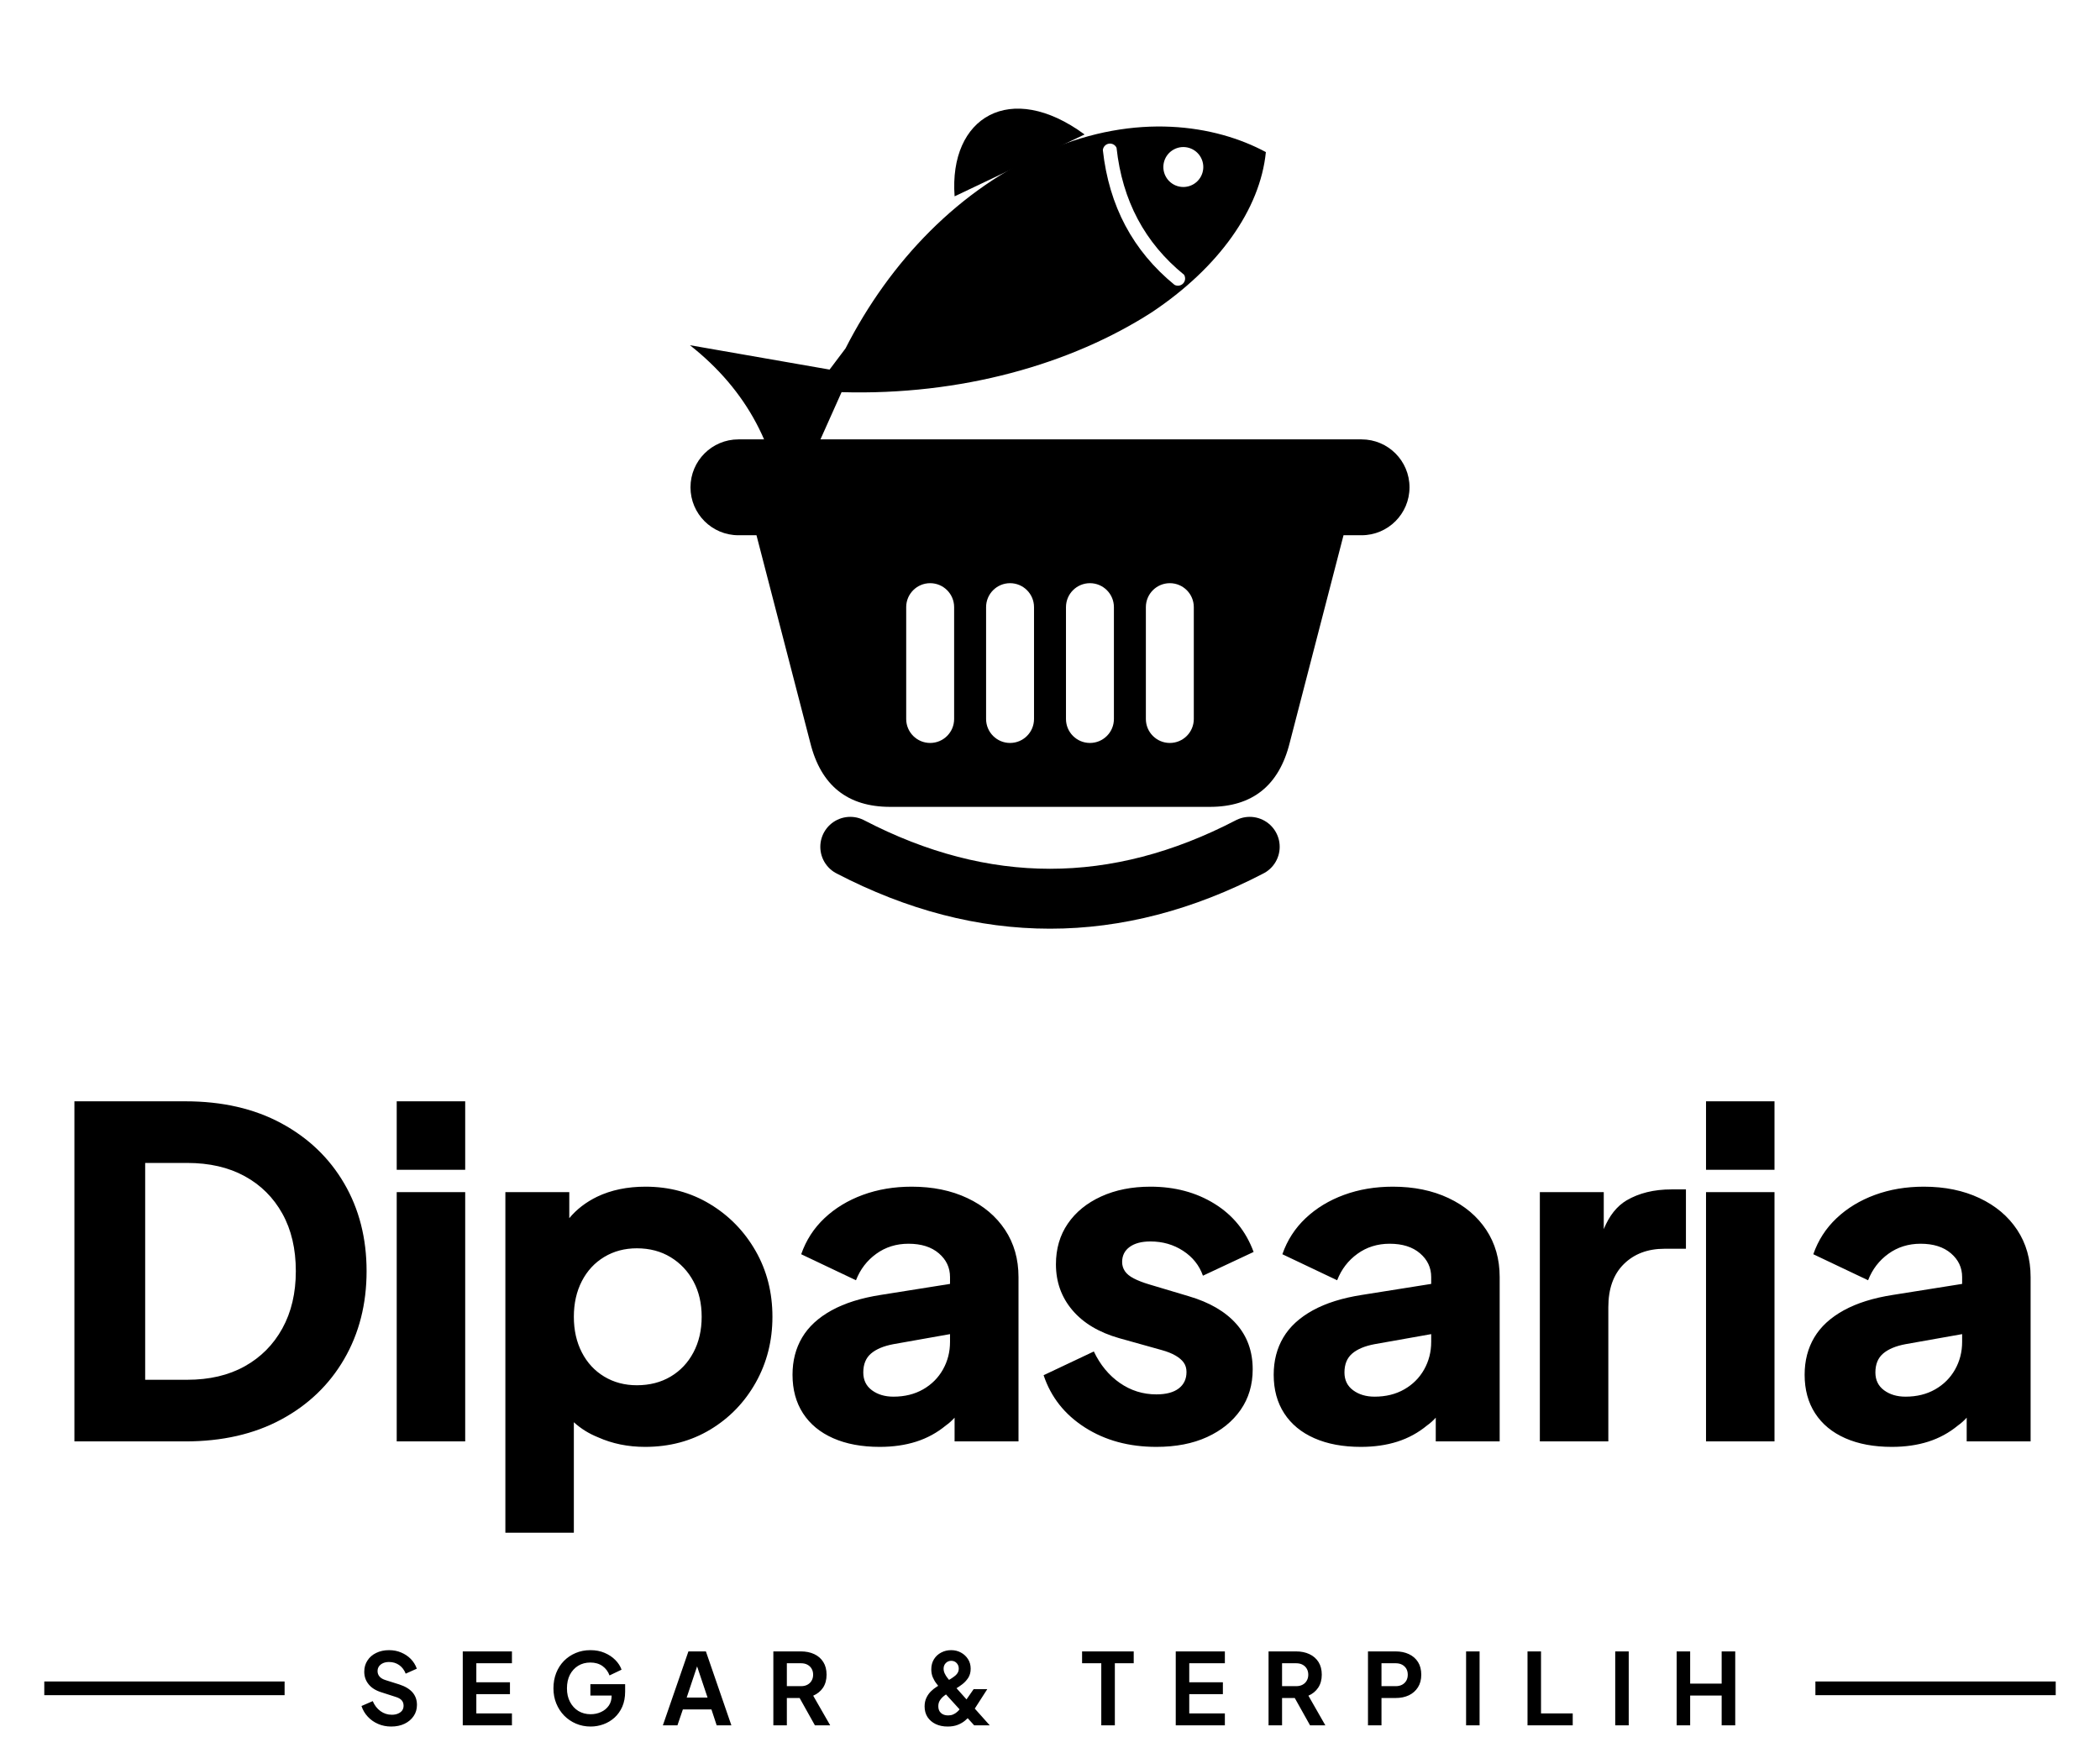
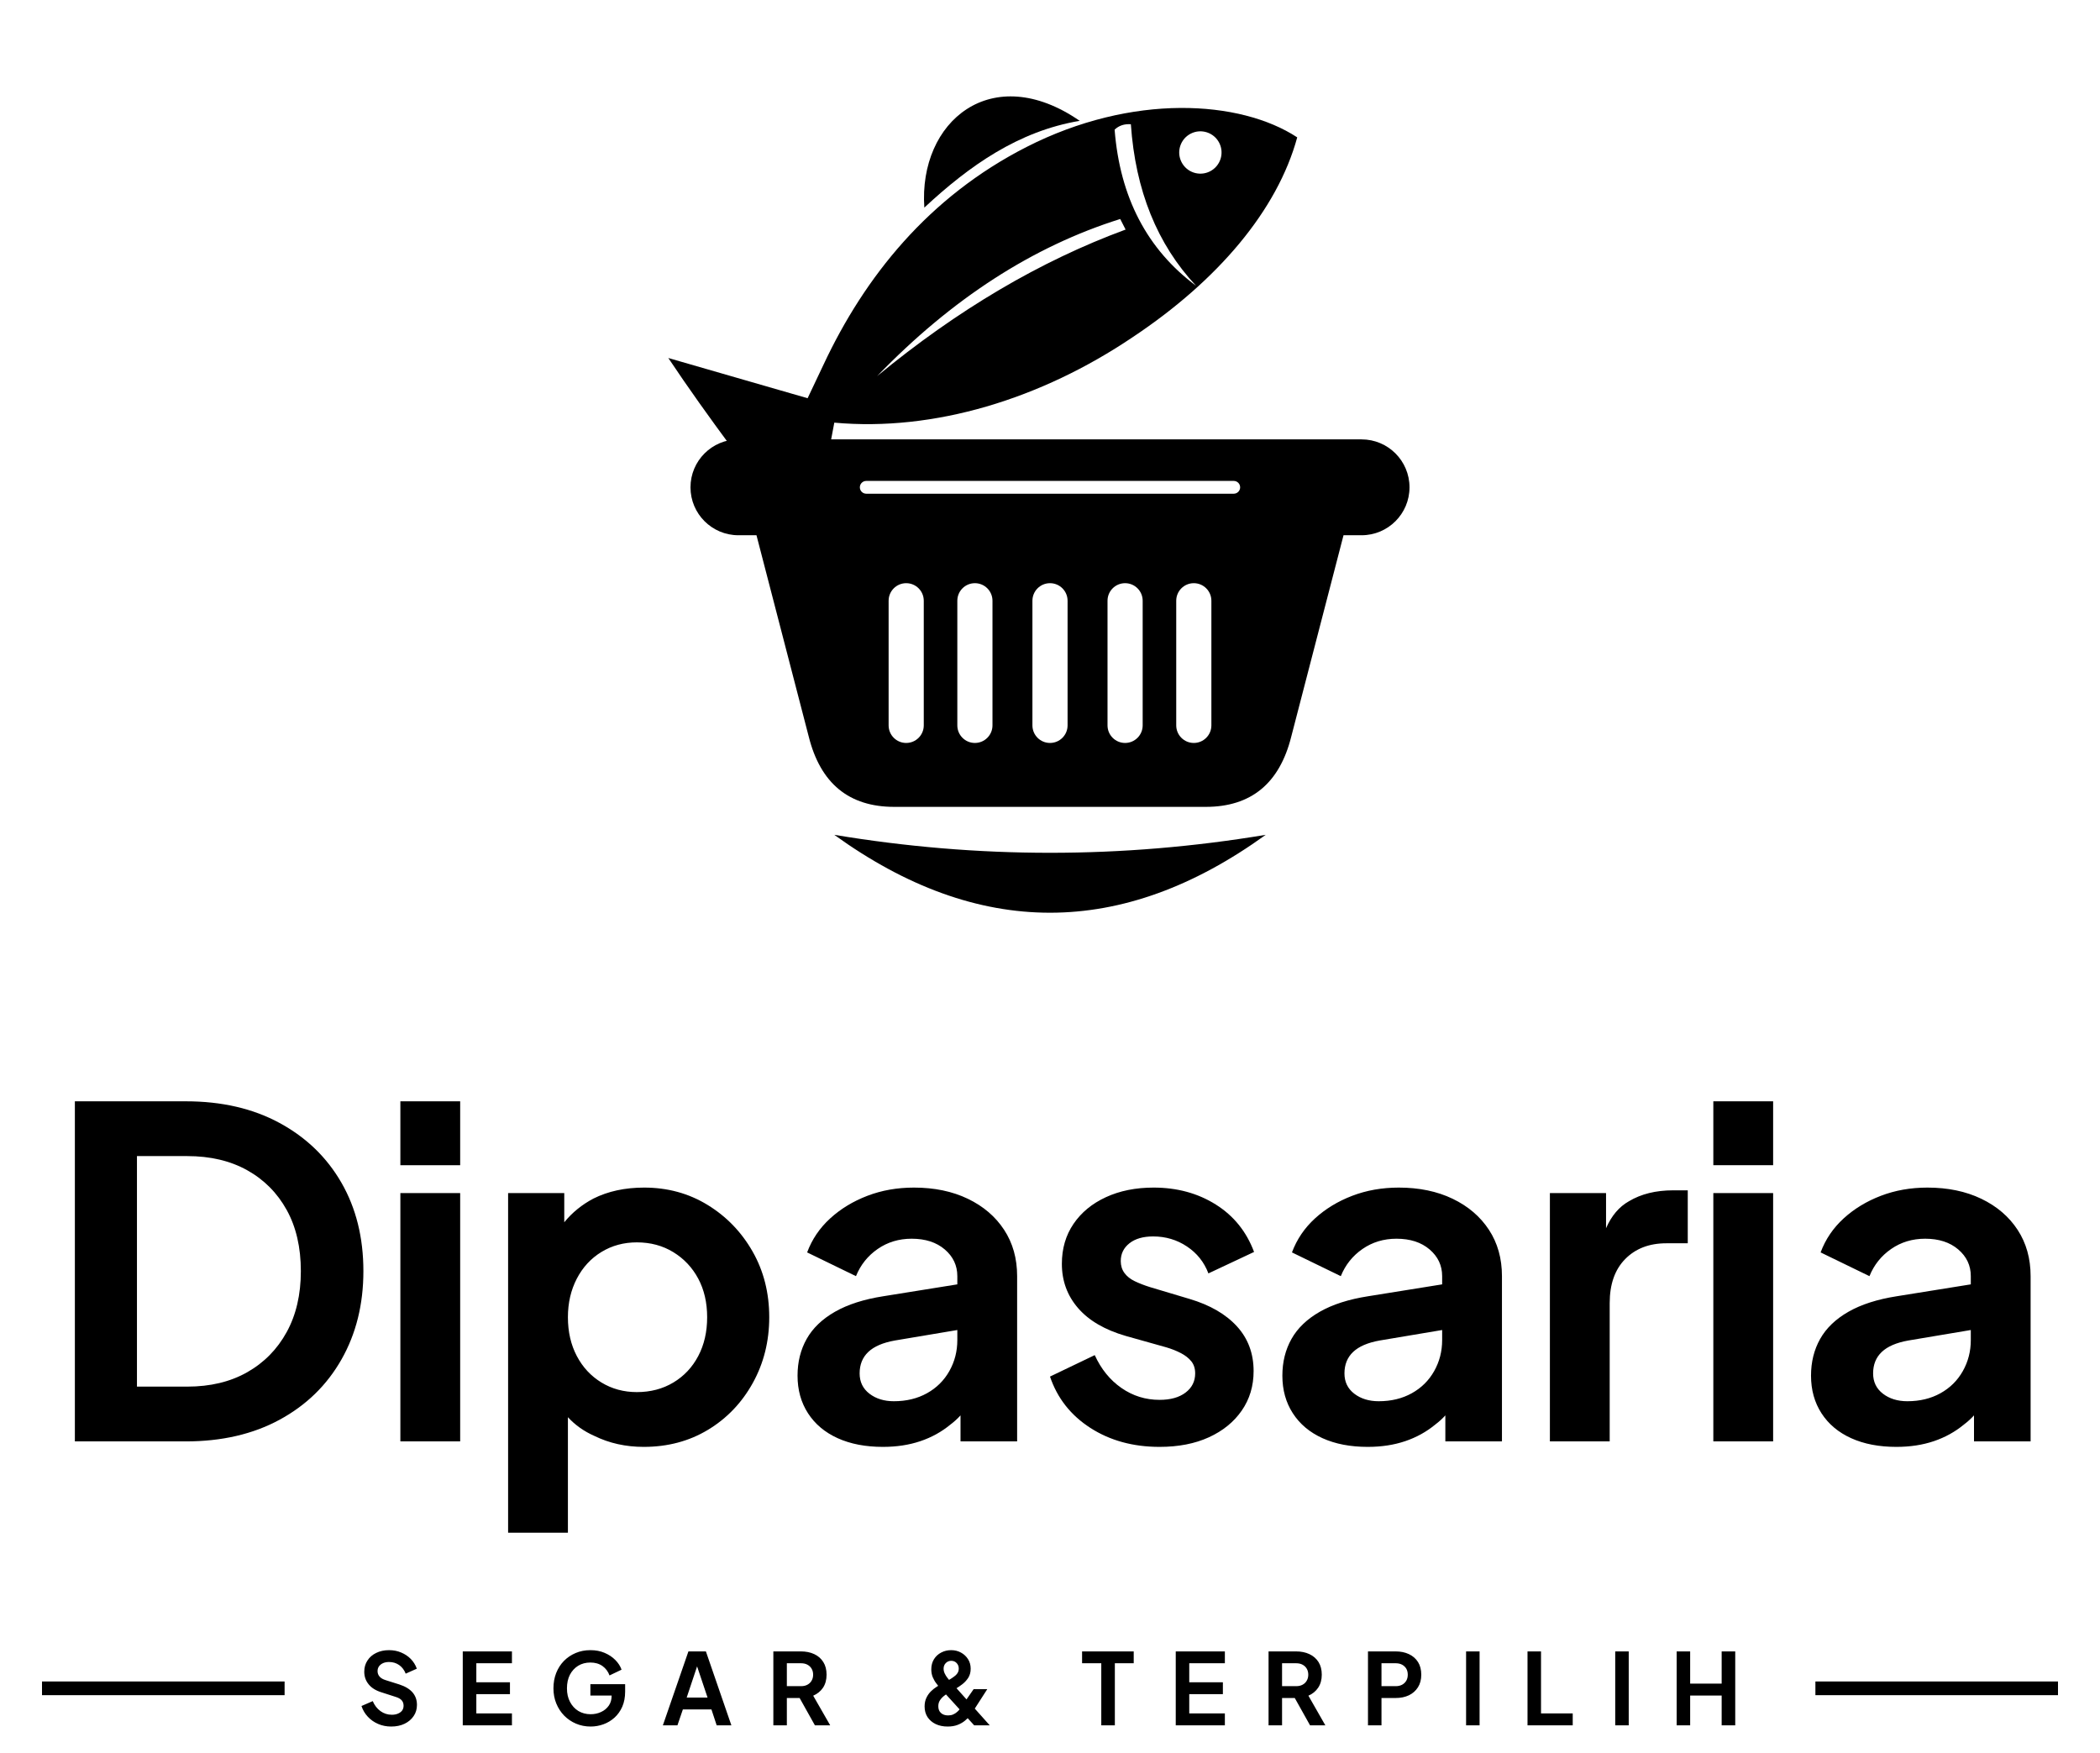
<svg xmlns="http://www.w3.org/2000/svg" viewBox="0 0 460 384" width="460" height="384">
  <g transform="translate(125 0) scale(1.75)">
-     <g transform="translate(57 35) rotate(-28)" fill="#000000">
-       <path fill-rule="evenodd" d="M34 0C30 -6 22 -12 10 -13C-2 -14 -14 -10 -24 -3L-27 -1.6L-41 -12.5Q-35.5 0 -41 12.5L-27 1.6C-14 9 0 12 12 11C22 10 30 6 34 0ZM16.1 -9.8Q12.2 0 16.1 9.3A0.9 0.9 0 0 0 17.75 8.75Q14.05 0 17.75 -9.25A0.9 0.9 0 0 0 16.1 -9.8ZM26.5 -3.2A2.5 2.5 0 1 0 21.5 -3.2A2.5 2.5 0 1 0 26.5 -3.2Z" />
-       <path d="M-3 -13.4C1 -22.5 10 -23 15 -12.6Z" />
+     <g transform="translate(56 35) rotate(-27) scale(1.06)" fill="#000000">
+       <path fill-rule="evenodd" d="M37 0C33 -7 22 -13.5 8 -13.5C-5 -13.5 -16 -8.5 -25 -1.5L-28.5 1.2L-41 -10.5C-40 -2 -38.5 6 -36.5 17.5L-27 5.2C-17 11.5 -4 13.8 9 12.2C21 10.8 31 6.6 37 0ZM18.2 -10.6Q13.6 0.5 18.4 10.2Q15.6 0.5 20.2 -10.3Q19.2 -10.9 18.2 -10.6ZM14 -0.9Q-2 -3.6 -20 2.6Q-2 -1.4 14 0.5ZM28.5 -3.6A2.5 2.5 0 1 0 23.5 -3.6A2.5 2.5 0 1 0 28.5 -3.6Z" />
+       <path d="M-6 -12.6C-2 -22 9 -24.5 15 -13.4C8 -15.6 1 -14.6 -6 -12.6Z" />
    </g>
-     <path fill-rule="evenodd" fill="#000000" d="M21 55H99A6 6 0 0 1 99 67H96.74L90 93Q88 101 80 101H40Q32 101 30 93L23.26 67H21A6 6 0 0 1 21 55ZM45 73A3 3 0 0 1 48 76V90A3 3 0 0 1 42 90V76A3 3 0 0 1 45 73ZM55 73A3 3 0 0 1 58 76V90A3 3 0 0 1 52 90V76A3 3 0 0 1 55 73ZM65 73A3 3 0 0 1 68 76V90A3 3 0 0 1 62 90V76A3 3 0 0 1 65 73ZM75 73A3 3 0 0 1 78 76V90A3 3 0 0 1 72 90V76A3 3 0 0 1 75 73Z" />
-     <path d="M35 106Q60 119 85 106" fill="none" stroke="#000000" stroke-width="7.5" stroke-linecap="round" />
+     <path fill-rule="evenodd" fill="#000000" d="M21 55H99A6 6 0 0 1 99 67H96.74L90.2 92.2Q88 101 79.5 101H40.5Q32 101 29.8 92.2L23.26 67H21A6 6 0 0 1 21 55ZM42 73A2.2 2.2 0 0 1 44.2 75.2V90.8A2.2 2.2 0 0 1 39.8 90.8V75.2A2.2 2.2 0 0 1 42 73ZM50.6 73A2.2 2.2 0 0 1 52.8 75.2V90.8A2.2 2.2 0 0 1 48.4 90.8V75.2A2.2 2.2 0 0 1 50.6 73ZM60 73A2.2 2.2 0 0 1 62.2 75.2V90.8A2.2 2.2 0 0 1 57.8 90.8V75.2A2.2 2.2 0 0 1 60 73ZM69.4 73A2.2 2.2 0 0 1 71.6 75.2V90.8A2.2 2.2 0 0 1 67.2 90.8V75.2A2.2 2.2 0 0 1 69.4 73ZM78 73A2.2 2.2 0 0 1 80.2 75.2V90.8A2.2 2.2 0 0 1 75.8 90.8V75.2A2.2 2.2 0 0 1 78 73ZM37 60.2H83A0.8 0.8 0 0 1 83 61.8H37A0.8 0.8 0 0 1 37 60.2Z" />
+     <path fill="#000000" d="M33 104.5Q60 124 87 104.5Q60 109 33 104.5Z" />
  </g>
-   <g transform="translate(9.7 315.75)">
-     <path fill="#000000" d="M30.90 0L6.60 0L6.60-74.50L30.90-74.50Q43-74.50 51.90-69.70Q60.80-64.90 65.70-56.50Q70.60-48.10 70.60-37.30L70.60-37.30Q70.60-26.50 65.70-18.05Q60.80-9.60 51.90-4.80Q43 0 30.90 0L30.90 0ZM22.10-61L22.10-13.50L31.30-13.50Q38.60-13.50 43.90-16.45Q49.20-19.40 52.15-24.75Q55.10-30.10 55.10-37.30L55.10-37.30Q55.10-44.60 52.15-49.90Q49.20-55.20 43.90-58.10Q38.60-61 31.30-61L31.30-61L22.10-61ZM92.20 0L77.20 0L77.20-54.60L92.20-54.60L92.20 0ZM92.20-59.50L77.20-59.50L77.20-74.50L92.20-74.50L92.20-59.50ZM116 20L101 20L101-54.60L115-54.60L115-48.90Q117.40-51.80 121.10-53.60L121.10-53.60Q125.70-55.80 131.70-55.80L131.70-55.80Q139.50-55.80 145.80-52Q152.10-48.20 155.80-41.75Q159.50-35.30 159.50-27.30L159.50-27.30Q159.50-19.40 155.85-12.90Q152.20-6.40 145.90-2.60Q139.60 1.20 131.60 1.20L131.60 1.20Q126 1.20 121.30-0.90L121.30-0.90Q118.30-2.10 116-4.20L116-4.20L116 20ZM129.80-12.30L129.80-12.30Q134-12.30 137.20-14.20Q140.40-16.10 142.20-19.50Q144-22.90 144-27.30Q144-31.70 142.20-35.05Q140.40-38.40 137.20-40.35Q134-42.30 129.80-42.30L129.80-42.30Q125.80-42.30 122.65-40.40Q119.50-38.50 117.75-35.10Q116-31.70 116-27.30Q116-22.90 117.75-19.50Q119.50-16.10 122.65-14.20Q125.80-12.30 129.80-12.30ZM183 1.20L183 1.20Q177.10 1.20 172.80-0.70Q168.50-2.60 166.20-6.15Q163.90-9.70 163.90-14.60L163.90-14.60Q163.90-19.20 166-22.75Q168.10-26.30 172.45-28.70Q176.80-31.10 183.30-32.10L183.30-32.10L198.40-34.50L198.40-36Q198.40-39.10 195.95-41.20Q193.50-43.30 189.30-43.30L189.30-43.30Q185.30-43.30 182.25-41.10Q179.20-38.90 177.80-35.30L177.80-35.30L165.80-41Q167.40-45.60 170.90-48.90Q174.40-52.20 179.30-54Q184.20-55.80 190-55.80L190-55.80Q196.90-55.80 202.20-53.30Q207.50-50.80 210.45-46.35Q213.40-41.90 213.40-36L213.40-36L213.40 0L199.40 0L199.40-5.20Q198.50-4.20 197.50-3.50L197.50-3.50Q194.60-1.10 191 0.05Q187.40 1.20 183 1.20ZM198.40-21.80L198.40-23.50L186-21.30Q182.80-20.70 181.10-19.25Q179.40-17.80 179.40-15.10L179.40-15.10Q179.40-12.60 181.30-11.20Q183.20-9.80 186-9.80L186-9.80Q189.70-9.80 192.50-11.40Q195.30-13 196.85-15.75Q198.40-18.50 198.40-21.80L198.40-21.80Z" />
-     <path fill="#000000" d="M243.60 1.20L243.60 1.20Q234.60 1.20 227.95-3.05Q221.30-7.30 218.90-14.50L218.90-14.50L229.90-19.70Q232-15.30 235.60-12.80Q239.20-10.30 243.60-10.30L243.60-10.30Q246.80-10.30 248.50-11.60Q250.20-12.90 250.20-15.20L250.20-15.20Q250.20-16.40 249.60-17.25Q249-18.10 247.80-18.80Q246.60-19.50 244.80-20L244.80-20L235.50-22.60Q228.80-24.50 225.20-28.75Q221.60-33 221.60-38.80L221.60-38.80Q221.60-43.90 224.20-47.70Q226.80-51.50 231.50-53.65Q236.20-55.80 242.30-55.80L242.30-55.80Q250.30-55.80 256.35-52.05Q262.40-48.30 264.90-41.50L264.90-41.50L253.80-36.30Q252.60-39.70 249.45-41.75Q246.30-43.80 242.30-43.80L242.30-43.80Q239.40-43.80 237.75-42.60Q236.10-41.40 236.10-39.30L236.10-39.30Q236.10-38.20 236.70-37.30Q237.30-36.40 238.65-35.70Q240-35 242-34.40L242-34.40L250.70-31.80Q257.50-29.80 261.10-25.75Q264.70-21.70 264.70-15.80L264.70-15.80Q264.70-10.70 262.05-6.90Q259.40-3.10 254.70-0.95Q250 1.20 243.60 1.20ZM288.40 1.20L288.40 1.20Q282.50 1.20 278.20-0.70Q273.90-2.60 271.60-6.15Q269.30-9.70 269.30-14.60L269.30-14.60Q269.30-19.20 271.40-22.75Q273.50-26.30 277.85-28.70Q282.20-31.10 288.70-32.10L288.70-32.10L303.80-34.50L303.80-36Q303.80-39.10 301.35-41.20Q298.90-43.30 294.70-43.30L294.70-43.30Q290.70-43.30 287.65-41.10Q284.60-38.90 283.20-35.30L283.20-35.30L271.20-41Q272.80-45.60 276.30-48.90Q279.80-52.20 284.70-54Q289.60-55.80 295.40-55.80L295.40-55.80Q302.30-55.80 307.60-53.30Q312.90-50.80 315.85-46.35Q318.80-41.90 318.80-36L318.80-36L318.80 0L304.80 0L304.80-5.20Q303.90-4.20 302.90-3.50L302.90-3.50Q300-1.10 296.40 0.05Q292.80 1.20 288.40 1.20ZM303.80-21.80L303.80-23.50L291.40-21.30Q288.20-20.70 286.50-19.25Q284.80-17.80 284.80-15.10L284.80-15.10Q284.80-12.60 286.70-11.20Q288.60-9.80 291.40-9.80L291.40-9.80Q295.10-9.80 297.90-11.40Q300.70-13 302.25-15.75Q303.80-18.50 303.80-21.80L303.80-21.80ZM342.60 0L327.60 0L327.60-54.60L341.60-54.60L341.60-46.50Q343.40-50.90 346.60-52.80L346.60-52.80Q350.70-55.20 356.40-55.20L356.40-55.20L359.60-55.20L359.60-42.20L354.90-42.20Q349.40-42.20 346-38.85Q342.60-35.50 342.60-29.40L342.60-29.40L342.60 0ZM379 0L364 0L364-54.60L379-54.60L379 0ZM379-59.50L364-59.50L364-74.50L379-74.50L379-59.50ZM404.70 1.20L404.70 1.20Q398.80 1.20 394.50-0.70Q390.20-2.60 387.90-6.15Q385.60-9.70 385.60-14.60L385.60-14.60Q385.60-19.20 387.70-22.75Q389.80-26.30 394.15-28.70Q398.50-31.10 405-32.10L405-32.10L420.10-34.50L420.10-36Q420.10-39.10 417.65-41.20Q415.20-43.30 411-43.30L411-43.30Q407-43.30 403.95-41.10Q400.90-38.90 399.50-35.30L399.50-35.30L387.50-41Q389.10-45.60 392.60-48.90Q396.10-52.20 401-54Q405.90-55.80 411.70-55.80L411.70-55.80Q418.60-55.80 423.90-53.30Q429.20-50.80 432.15-46.35Q435.10-41.90 435.10-36L435.10-36L435.10 0L421.10 0L421.10-5.20Q420.20-4.20 419.20-3.50L419.20-3.50Q416.30-1.10 412.70 0.05Q409.10 1.20 404.70 1.20ZM420.10-21.80L420.10-23.50L407.70-21.30Q404.50-20.70 402.80-19.25Q401.10-17.80 401.10-15.10L401.10-15.10Q401.10-12.60 403-11.20Q404.90-9.80 407.70-9.80L407.70-9.80Q411.40-9.80 414.20-11.40Q417-13 418.55-15.75Q420.10-18.50 420.10-21.80L420.10-21.80Z" />
+   <g transform="translate(9.2 315.75)">
+     <path fill="#000000" d="M31.50 0L7.20 0L7.20-74.50L31.50-74.50Q43.30-74.50 52.05-69.75Q60.80-65 65.60-56.65Q70.40-48.30 70.40-37.30L70.40-37.30Q70.40-26.40 65.60-17.95Q60.80-9.50 52.05-4.75Q43.30 0 31.50 0L31.50 0ZM20.80-62.50L20.80-12L31.80-12Q39.40-12 44.95-15.15Q50.50-18.30 53.60-23.95Q56.70-29.60 56.70-37.30L56.70-37.30Q56.70-45.10 53.60-50.70Q50.50-56.30 44.95-59.40Q39.40-62.50 31.80-62.50L31.80-62.50L20.80-62.50ZM91.60 0L78.50 0L78.50-54.40L91.60-54.40L91.60 0ZM115.20 20L102.10 20L102.10-54.40L114.40-54.40L114.40-48Q117-51.20 120.80-53.20L120.80-53.20Q125.60-55.60 131.90-55.60L131.90-55.60Q139.60-55.60 145.80-51.80Q152-48 155.65-41.60Q159.30-35.20 159.30-27.20L159.30-27.20Q159.30-19.30 155.70-12.80Q152.10-6.30 145.90-2.55Q139.70 1.20 131.80 1.20L131.80 1.20Q125.90 1.20 121-1.20L121-1.20Q117.60-2.70 115.20-5.30L115.20-5.30L115.20 20ZM130.30-10.80L130.30-10.80Q134.80-10.80 138.30-12.90Q141.80-15 143.75-18.70Q145.70-22.40 145.70-27.20Q145.70-32 143.75-35.65Q141.80-39.30 138.30-41.45Q134.80-43.60 130.30-43.60L130.30-43.60Q126-43.60 122.55-41.50Q119.10-39.40 117.15-35.65Q115.20-31.90 115.20-27.20L115.20-27.20Q115.20-22.40 117.15-18.70Q119.10-15 122.55-12.90Q126-10.80 130.30-10.80ZM184.20 1.20L184.20 1.20Q178.50 1.20 174.30-0.70Q170.10-2.60 167.80-6.15Q165.50-9.70 165.50-14.40L165.50-14.40Q165.50-18.90 167.50-22.45Q169.50-26 173.70-28.40Q177.90-30.80 184.30-31.80L184.30-31.80L200.50-34.40L200.50-36.20Q200.50-39.70 197.75-42.05Q195.00-44.40 190.50-44.40L190.50-44.40Q186.30-44.40 183.05-42.15Q179.80-39.90 178.30-36.20L178.30-36.20L167.60-41.40Q169.20-45.70 172.65-48.85Q176.10-52 180.80-53.80Q185.50-55.60 191.00-55.60L191.00-55.60Q197.70-55.60 202.80-53.15Q207.90-50.70 210.75-46.35Q213.60-42 213.60-36.20L213.60-36.20L213.60 0L201.20 0L201.20-5.70Q200.20-4.60 199.00-3.70L199.00-3.70Q196.10-1.30 192.40-0.05Q188.70 1.20 184.20 1.20ZM200.50-22.20L200.50-24.40L186.80-22.10Q182.90-21.40 181.00-19.60Q179.10-17.80 179.10-14.90L179.10-14.90Q179.10-12.10 181.25-10.45Q183.40-8.80 186.60-8.80L186.60-8.80Q190.70-8.80 193.85-10.55Q197.00-12.30 198.75-15.40Q200.50-18.50 200.50-22.20L200.50-22.20Z" />
+     <path fill="#000000" d="M91.60-60.50L78.50-60.50L78.50-74.50L91.60-74.50L91.60-60.50Z" />
+     <path fill="#000000" d="M244.80 1.20L244.80 1.20Q236.10 1.20 229.65-2.95Q223.20-7.10 220.80-14.20L220.80-14.20L230.60-18.90Q232.70-14.30 236.45-11.70Q240.20-9.10 244.80-9.10L244.80-9.10Q248.40-9.10 250.50-10.70Q252.60-12.30 252.60-14.90L252.60-14.90Q252.60-16.50 251.75-17.55Q250.90-18.60 249.45-19.35Q248.00-20.10 246.30-20.60L246.30-20.60L237.40-23.10Q230.50-25.10 226.95-29.20Q223.40-33.30 223.40-38.90L223.40-38.90Q223.40-43.90 225.95-47.65Q228.50-51.40 233.05-53.50Q237.60-55.60 243.50-55.60L243.50-55.60Q251.20-55.60 257.10-51.90Q263-48.20 265.50-41.50L265.50-41.50L255.50-36.80Q254.10-40.50 250.80-42.70Q247.50-44.90 243.40-44.90L243.40-44.90Q240.10-44.90 238.20-43.40Q236.30-41.90 236.30-39.50L236.30-39.50Q236.30-38 237.10-36.90Q237.90-35.80 239.35-35.10Q240.80-34.40 242.70-33.80L242.70-33.80L251.40-31.20Q258.10-29.20 261.75-25.20Q265.40-21.20 265.40-15.40L265.40-15.40Q265.40-10.50 262.80-6.75Q260.20-3 255.60-0.90Q251.00 1.20 244.80 1.20ZM290.40 1.20L290.40 1.20Q284.70 1.20 280.50-0.70Q276.30-2.60 274-6.15Q271.70-9.70 271.70-14.40L271.70-14.40Q271.70-18.90 273.70-22.45Q275.70-26 279.90-28.40Q284.10-30.80 290.50-31.80L290.50-31.80L306.70-34.40L306.70-36.20Q306.70-39.70 303.95-42.05Q301.20-44.40 296.70-44.40L296.70-44.40Q292.50-44.40 289.25-42.15Q286-39.90 284.50-36.20L284.50-36.20L273.80-41.40Q275.40-45.70 278.85-48.85Q282.30-52 287-53.80Q291.70-55.60 297.20-55.60L297.20-55.60Q303.90-55.60 309-53.15Q314.10-50.70 316.95-46.35Q319.80-42 319.80-36.20L319.80-36.20L319.80 0L307.40 0L307.40-5.70Q306.40-4.60 305.20-3.70L305.20-3.70Q302.30-1.30 298.60-0.05Q294.90 1.20 290.40 1.20ZM306.70-22.20L306.70-24.40L293-22.10Q289.10-21.40 287.20-19.60Q285.30-17.80 285.30-14.90L285.30-14.90Q285.30-12.10 287.45-10.45Q289.60-8.80 292.80-8.80L292.80-8.80Q296.90-8.80 300.05-10.55Q303.20-12.30 304.95-15.40Q306.70-18.50 306.70-22.20L306.70-22.20ZM343.40 0L330.30 0L330.30-54.40L342.60-54.40L342.60-46.70Q344.40-50.80 347.60-52.60L347.60-52.60Q351.60-55 357.30-55L357.30-55L360.50-55L360.50-43.40L355.80-43.40Q350.20-43.40 346.80-39.95Q343.40-36.50 343.40-30.30L343.40-30.30L343.40 0ZM379.20 0L366.10 0L366.10-54.40L379.20-54.40L379.20 0ZM379.20-60.50L366.10-60.50L366.10-74.50L379.20-74.50L379.20-60.50ZM406.20 1.20L406.20 1.20Q400.50 1.20 396.30-0.70Q392.10-2.60 389.80-6.15Q387.50-9.70 387.50-14.40L387.50-14.40Q387.50-18.90 389.50-22.45Q391.50-26 395.70-28.40Q399.90-30.80 406.30-31.80L406.30-31.80L422.50-34.40L422.50-36.20Q422.50-39.70 419.75-42.05Q417-44.40 412.50-44.40L412.50-44.40Q408.30-44.40 405.05-42.15Q401.80-39.90 400.30-36.20L400.30-36.20L389.60-41.40Q391.20-45.70 394.65-48.85Q398.10-52 402.80-53.80Q407.50-55.60 413-55.60L413-55.60Q419.70-55.60 424.80-53.15Q429.90-50.70 432.75-46.35Q435.60-42 435.60-36.20L435.60-36.20L435.60 0L423.20 0L423.20-5.70Q422.20-4.60 421-3.70L421-3.70Q418.10-1.30 414.40-0.05Q410.70 1.20 406.20 1.20ZM422.50-22.20L422.50-24.40L408.80-22.10Q404.90-21.40 403-19.60Q401.10-17.80 401.10-14.90L401.10-14.90Q401.10-12.10 403.25-10.45Q405.40-8.80 408.60-8.80L408.60-8.80Q412.70-8.80 415.85-10.55Q419-12.30 420.75-15.40Q422.50-18.50 422.50-22.20L422.50-22.20Z" />
  </g>
-   <rect x="9.7" y="368.34" width="52.64" height="3" fill="#000000" />
-   <rect x="397.66" y="368.34" width="52.64" height="3" fill="#000000" />
+   <rect x="9.2" y="368.34" width="53.14" height="3" fill="#000000" />
+   <rect x="397.66" y="368.34" width="53.14" height="3" fill="#000000" />
  <g transform="translate(78.34 377.95) scale(1.45)">
    <path fill="#000000" d="M5.07 0.18L5.07 0.18Q4.00 0.18 3.10-0.21Q2.19-0.60 1.54-1.30Q0.89-1.99 0.58-2.92L0.58-2.92L2.28-3.66Q2.69-2.70 3.45-2.15Q4.21-1.60 5.17-1.60L5.17-1.60Q5.71-1.60 6.11-1.78Q6.51-1.95 6.73-2.25Q6.94-2.55 6.94-2.97L6.94-2.97Q6.94-3.46 6.65-3.79Q6.36-4.11 5.77-4.29L5.77-4.29L3.63-4.98Q2.32-5.38 1.67-6.19Q1.00-7.00 1.00-8.10L1.00-8.10Q1.00-9.06 1.48-9.79Q1.95-10.53 2.80-10.94Q3.65-11.36 4.74-11.36L4.74-11.36Q5.75-11.36 6.58-11.00Q7.42-10.65 8.03-10.03Q8.64-9.40 8.94-8.56L8.94-8.56L7.26-7.81Q6.93-8.65 6.27-9.11Q5.61-9.57 4.74-9.57L4.74-9.57Q4.23-9.57 3.84-9.40Q3.45-9.22 3.23-8.92Q3.01-8.61 3.01-8.19L3.01-8.19Q3.01-7.72 3.31-7.37Q3.61-7.02 4.23-6.83L4.23-6.83L6.29-6.18Q7.62-5.75 8.29-4.98Q8.96-4.21 8.96-3.09L8.96-3.09Q8.96-2.13 8.46-1.40Q7.96-0.66 7.09-0.24Q6.22 0.18 5.07 0.18ZM23.31 0L15.88 0L15.88-11.17L23.31-11.17L23.31-9.38L17.93-9.38L17.93-6.51L23.01-6.51L23.01-4.71L17.93-4.71L17.93-1.80L23.31-1.80L23.31 0ZM35.20 0.18L35.20 0.18Q34.01 0.18 32.98-0.26Q31.97-0.69 31.20-1.47Q30.44-2.25 30.01-3.30Q29.58-4.35 29.58-5.59Q29.58-6.84 29.99-7.90Q30.41-8.96 31.16-9.73Q31.92-10.50 32.94-10.93Q33.96-11.36 35.16-11.36Q36.36-11.36 37.31-10.95Q38.27-10.54 38.92-9.88Q39.59-9.21 39.87-8.41L39.87-8.41L38.05-7.54Q37.74-8.41 36.99-8.96Q36.24-9.49 35.16-9.49L35.16-9.49Q34.11-9.49 33.31-9Q32.51-8.50 32.06-7.63Q31.62-6.76 31.62-5.59Q31.62-4.42 32.08-3.55Q32.54-2.67 33.34-2.17Q34.16-1.68 35.20-1.68L35.20-1.68Q36.06-1.68 36.78-2.02Q37.50-2.35 37.94-2.98Q38.37-3.60 38.37-4.46L38.37-4.46L38.37-4.50L35.16-4.50L35.16-6.22L40.41-6.22L40.41-5.10Q40.41-3.81 39.98-2.82Q39.54-1.83 38.80-1.16Q38.05-0.49 37.13-0.16Q36.20 0.18 35.20 0.18ZM48.31 0L46.11 0L49.97-11.17L52.61-11.17L56.46 0L54.24 0L53.45-2.40L49.13-2.40L48.31 0ZM51.28-8.91L49.71-4.20L52.86-4.20L51.28-8.91ZM64.84 0L62.80 0L62.80-11.17L66.96-11.17Q68.10-11.17 68.98-10.76Q69.86-10.35 70.35-9.56Q70.84-8.78 70.84-7.65L70.84-7.65Q70.84-6.50 70.30-5.68Q69.75-4.88 68.82-4.48L68.82-4.48L71.39 0L69.08 0L66.77-4.13L64.84-4.13L64.84 0ZM64.84-9.38L64.84-5.92L66.99-5.92Q67.55-5.92 67.95-6.14Q68.36-6.36 68.58-6.75Q68.81-7.14 68.81-7.65L68.81-7.65Q68.81-8.17 68.58-8.56Q68.36-8.94 67.95-9.16Q67.55-9.38 66.99-9.38L66.99-9.38L64.84-9.38ZM89.13 0.18L89.13 0.18Q88.09 0.18 87.31-0.20Q86.54-0.57 86.09-1.25Q85.65-1.93 85.65-2.85L85.65-2.85Q85.65-3.61 85.93-4.18Q86.20-4.74 86.61-5.14Q87.02-5.54 87.42-5.79L87.42-5.79Q87.57-5.89 87.70-5.97L87.70-5.97Q87.59-6.13 87.45-6.30L87.45-6.30Q87.11-6.73 86.88-7.27Q86.66-7.81 86.66-8.47L86.66-8.47Q86.66-9.34 87.07-10.00Q87.48-10.65 88.16-11.00Q88.84-11.36 89.66-11.36L89.66-11.36Q90.48-11.36 91.15-10.99Q91.81-10.63 92.21-10.00Q92.61-9.38 92.61-8.56L92.61-8.56Q92.61-7.74 92.23-7.16Q91.84-6.58 91.32-6.19L91.32-6.19Q90.87-5.85 90.47-5.61L90.47-5.61L91.98-3.92L93.06-5.47L95.12-5.47L93.23-2.53L95.49 0L93.14 0L92.16-1.08Q91.97-0.89 91.74-0.70L91.74-0.70Q91.28-0.32 90.64-0.07Q90 0.18 89.13 0.18ZM90.93-2.42L88.88-4.67Q88.74-4.58 88.61-4.47L88.61-4.47Q88.23-4.18 87.98-3.80Q87.72-3.42 87.72-2.88L87.72-2.88Q87.72-2.23 88.12-1.87Q88.52-1.50 89.20-1.50L89.20-1.50Q89.63-1.50 89.95-1.64Q90.29-1.78 90.54-2.01L90.54-2.01Q90.77-2.19 90.93-2.42L90.93-2.42ZM89.34-6.87L89.34-6.87Q89.66-7.05 89.94-7.25L89.94-7.25Q90.33-7.50 90.57-7.82Q90.81-8.14 90.81-8.58L90.81-8.58Q90.81-9.07 90.49-9.41Q90.17-9.75 89.67-9.75L89.67-9.75Q89.19-9.75 88.85-9.41Q88.52-9.07 88.52-8.56L88.52-8.56Q88.52-8.19 88.69-7.83Q88.86-7.47 89.10-7.17L89.10-7.17Q89.22-7.00 89.34-6.87ZM114.39 0L112.34 0L112.34-9.38L109.44-9.38L109.44-11.17L117.24-11.17L117.24-9.38L114.39-9.38L114.39 0ZM131.01 0L123.59 0L123.59-11.17L131.01-11.17L131.01-9.38L125.63-9.38L125.63-6.51L130.71-6.51L130.71-4.71L125.63-4.71L125.63-1.80L131.01-1.80L131.01 0ZM139.65 0L137.61 0L137.61-11.17L141.76-11.17Q142.91-11.17 143.78-10.76Q144.66-10.35 145.16-9.56Q145.65-8.78 145.65-7.65L145.65-7.65Q145.65-6.50 145.10-5.68Q144.56-4.88 143.63-4.48L143.63-4.48L146.19 0L143.88 0L141.57-4.13L139.65-4.13L139.65 0ZM139.65-9.38L139.65-5.92L141.79-5.92Q142.35-5.92 142.75-6.14Q143.16-6.36 143.38-6.75Q143.61-7.14 143.61-7.65L143.61-7.65Q143.61-8.17 143.38-8.56Q143.16-8.94 142.75-9.16Q142.35-9.38 141.79-9.38L141.79-9.38L139.65-9.38ZM154.67 0L152.63 0L152.63-11.17L156.80-11.17Q157.94-11.17 158.81-10.76Q159.69-10.35 160.19-9.56Q160.68-8.78 160.68-7.65L160.68-7.65Q160.68-6.54 160.18-5.75Q159.68-4.96 158.81-4.54Q157.94-4.13 156.80-4.13L156.80-4.13L154.67-4.13L154.67 0ZM154.67-9.38L154.67-5.92L156.83-5.92Q157.38-5.92 157.79-6.14Q158.19-6.36 158.42-6.75Q158.64-7.14 158.64-7.65L158.64-7.65Q158.64-8.17 158.42-8.56Q158.19-8.94 157.79-9.16Q157.38-9.38 156.83-9.38L156.83-9.38L154.67-9.38ZM169.49 0L167.45 0L167.45-11.17L169.49-11.17L169.49 0ZM183.56 0L176.73 0L176.73-11.17L178.77-11.17L178.77-1.80L183.56-1.80L183.56 0ZM192.02 0L189.98 0L189.98-11.17L192.02-11.17L192.02 0ZM201.30 0L199.26 0L199.26-11.17L201.30-11.17L201.30-6.30L206.06-6.30L206.06-11.17L208.11-11.17L208.11 0L206.06 0L206.06-4.50L201.30-4.50L201.30 0Z" />
  </g>
</svg>
